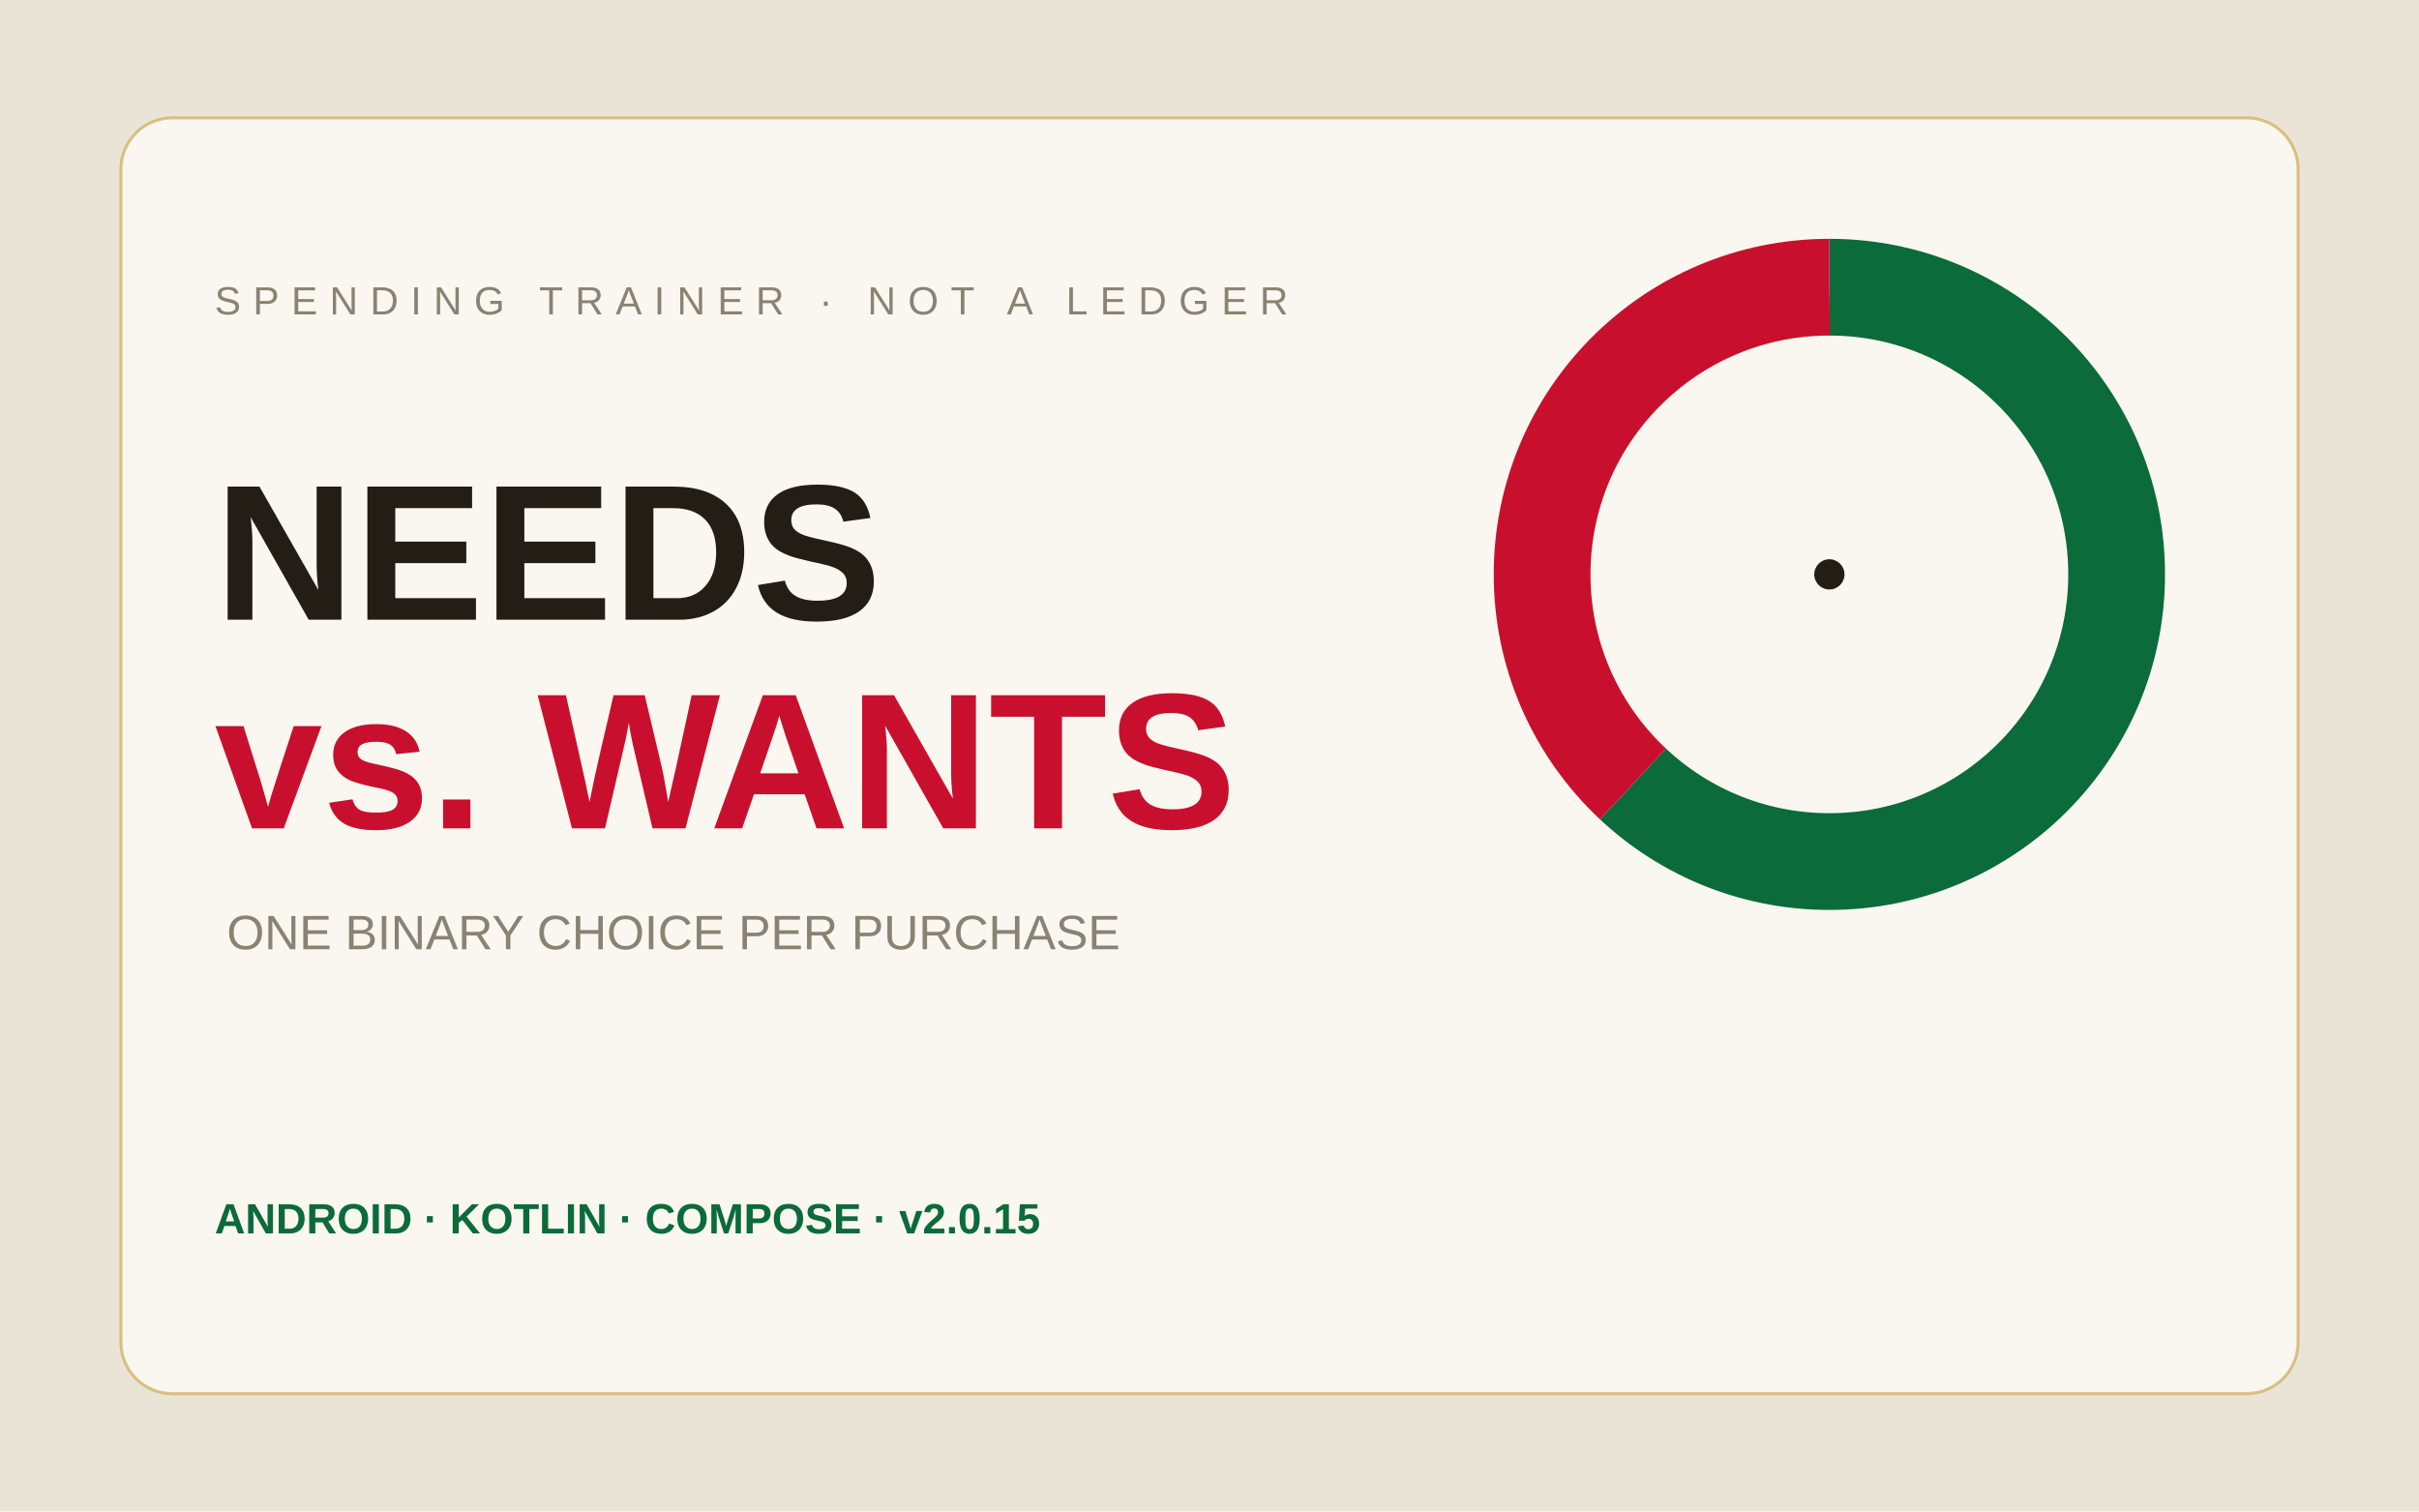
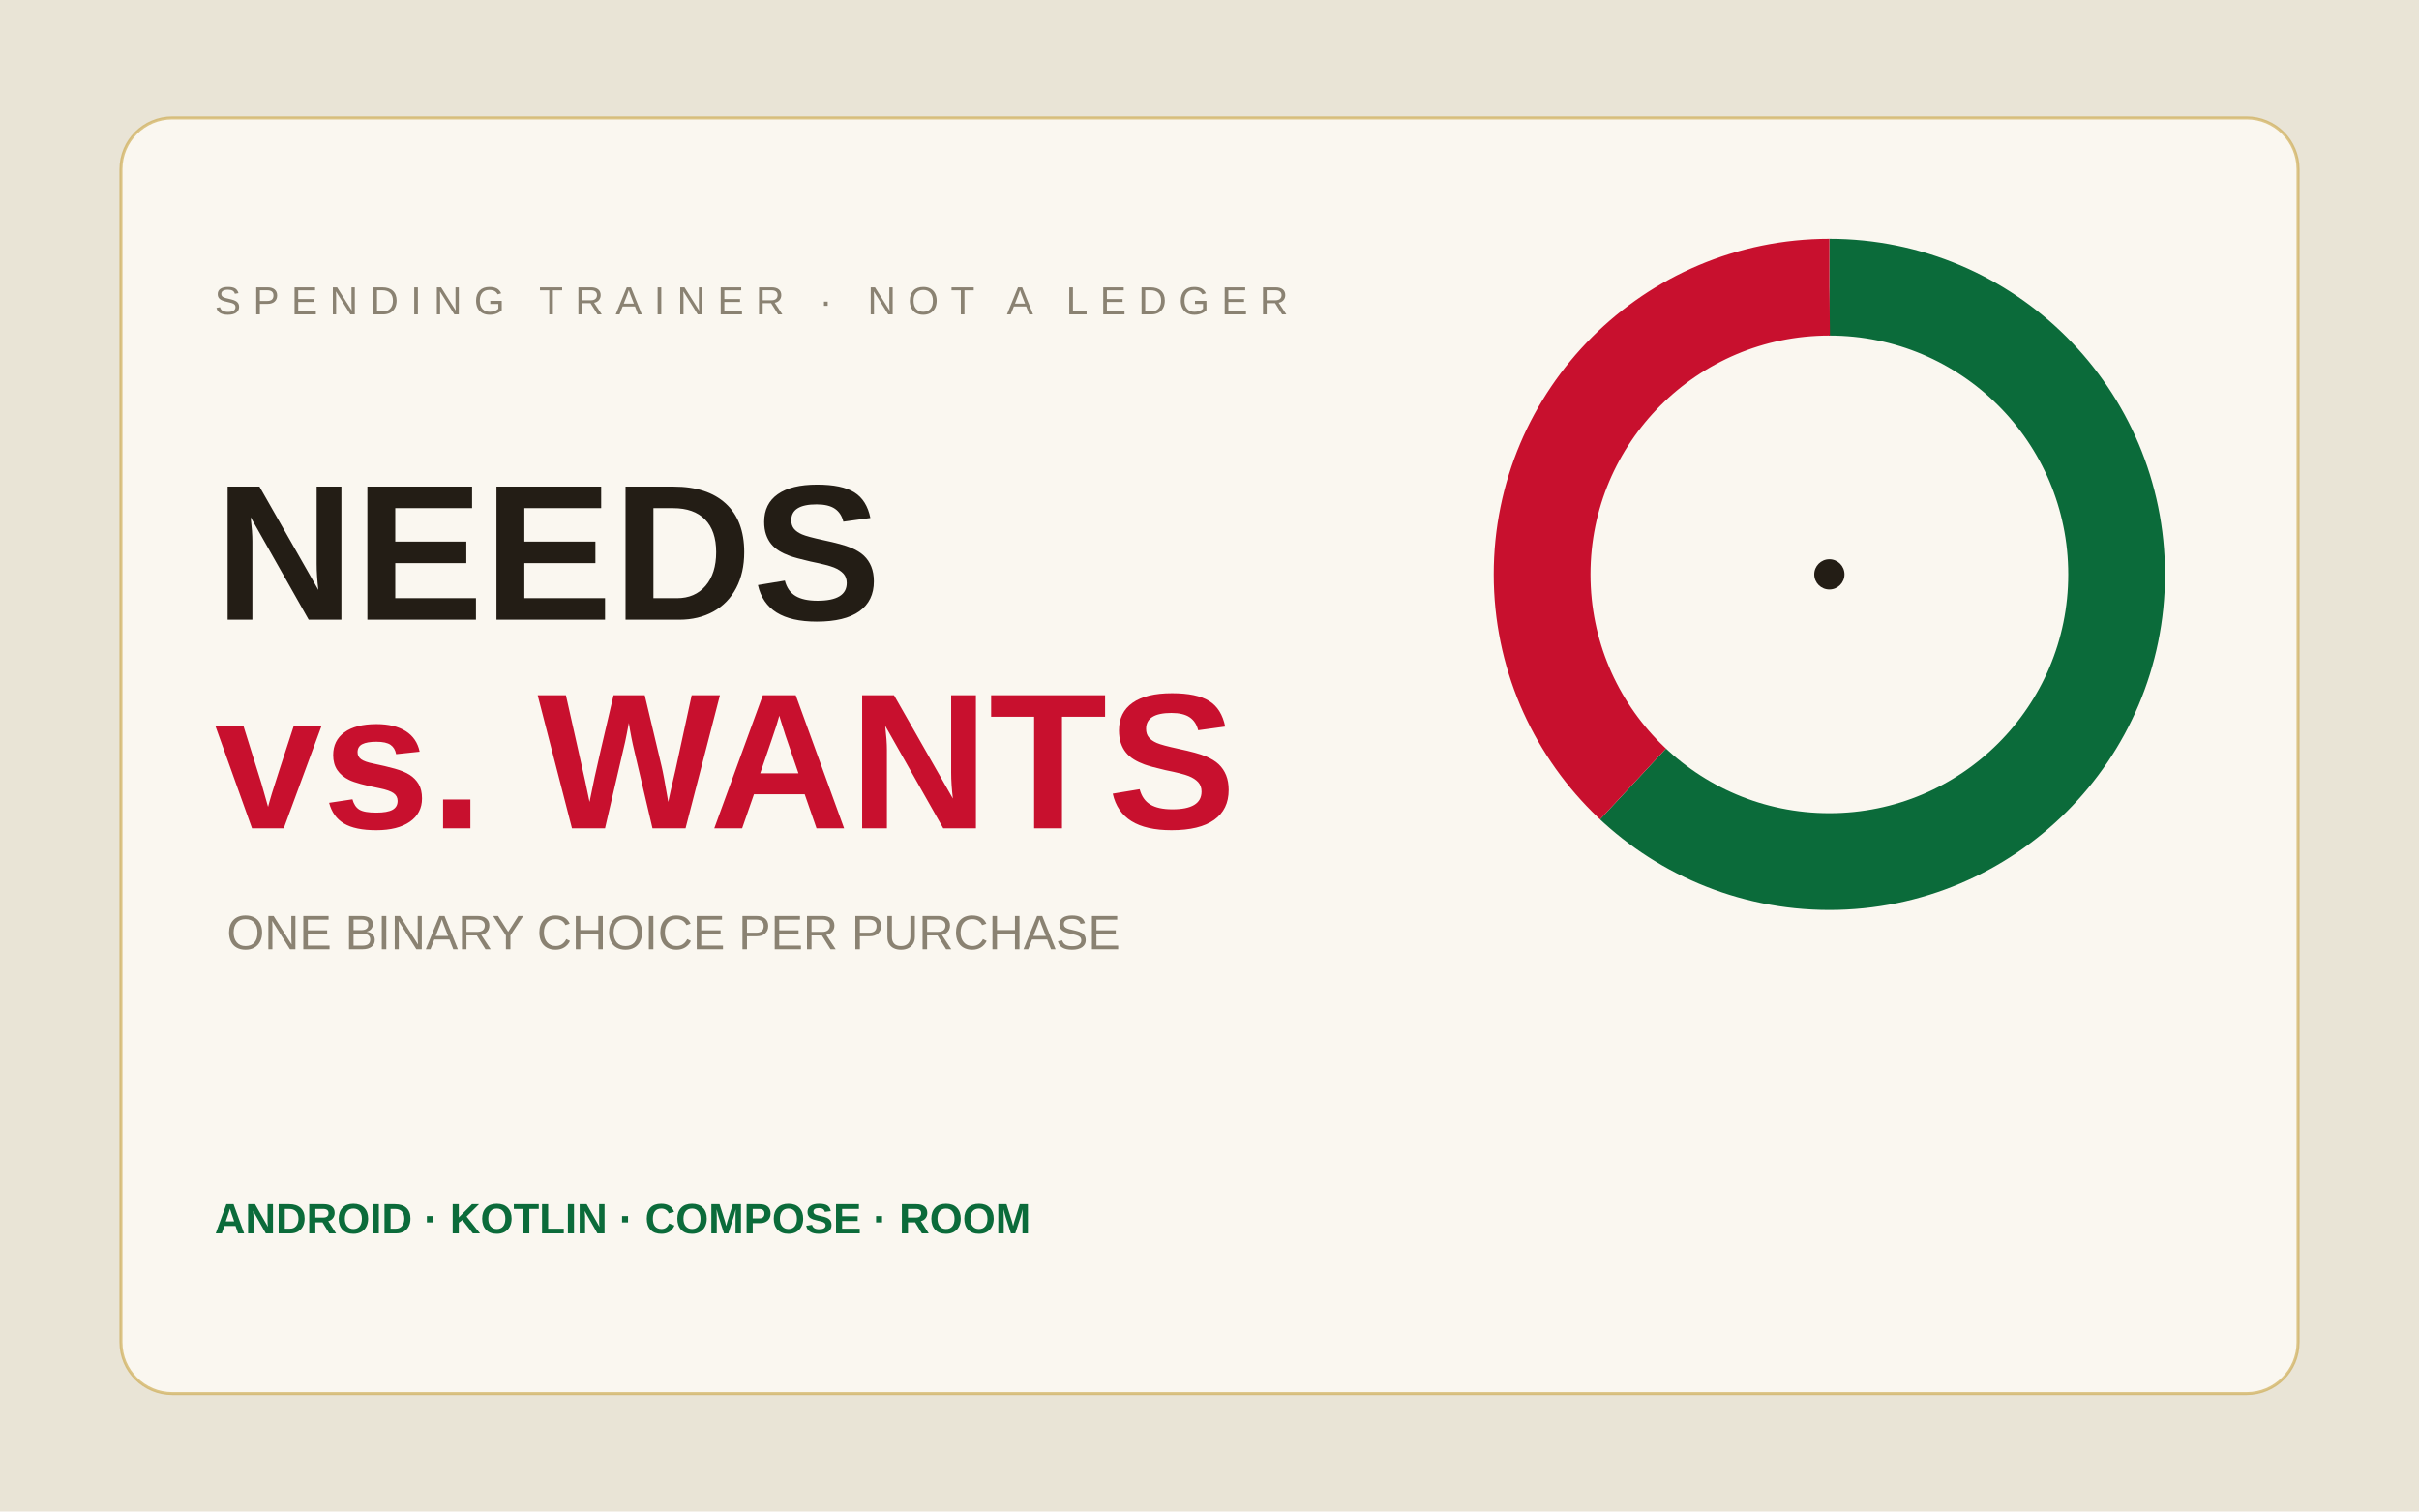
<svg xmlns="http://www.w3.org/2000/svg" viewBox="0 0 1600 1000" role="img" aria-labelledby="title desc">
  <rect width="1600" height="1000" fill="#e9e4d6" />
  <rect x="80" y="78" width="1440" height="844" rx="34" fill="#faf7f0" stroke="#c8a23e" stroke-opacity=".6" stroke-width="2" />
  <g transform="translate(1210 380) rotate(-90)">
    <circle r="190" fill="none" stroke="#0b6b3a" stroke-width="64" stroke-dasharray="740 454" />
    <circle r="190" fill="none" stroke="#c8102e" stroke-width="64" stroke-dasharray="454 740" stroke-dashoffset="-740" />
  </g>
  <circle cx="1210" cy="380" r="10" fill="#231d15" />
  <g font-family="Arial, sans-serif">
    <text x="142" y="208" fill="#8a8272" font-size="26" letter-spacing="8">SPENDING TRAINER · NOT A LEDGER</text>
    <text x="142" y="410" fill="#231d15" font-size="128" font-weight="700">NEEDS</text>
    <text x="142" y="548" fill="#c8102e" font-size="128" font-weight="700">vs. WANTS</text>
    <text x="150" y="628" fill="#8a8272" font-size="32">ONE BINARY CHOICE PER PURCHASE</text>
-     <text x="142" y="816" fill="#0b6b3a" font-size="28" font-weight="700">ANDROID · KOTLIN · COMPOSE · v2.0.15</text>
+     <text x="142" y="816" fill="#0b6b3a" font-size="28" font-weight="700">ANDROID · KOTLIN · COMPOSE · ROOM</text>
  </g>
</svg>
